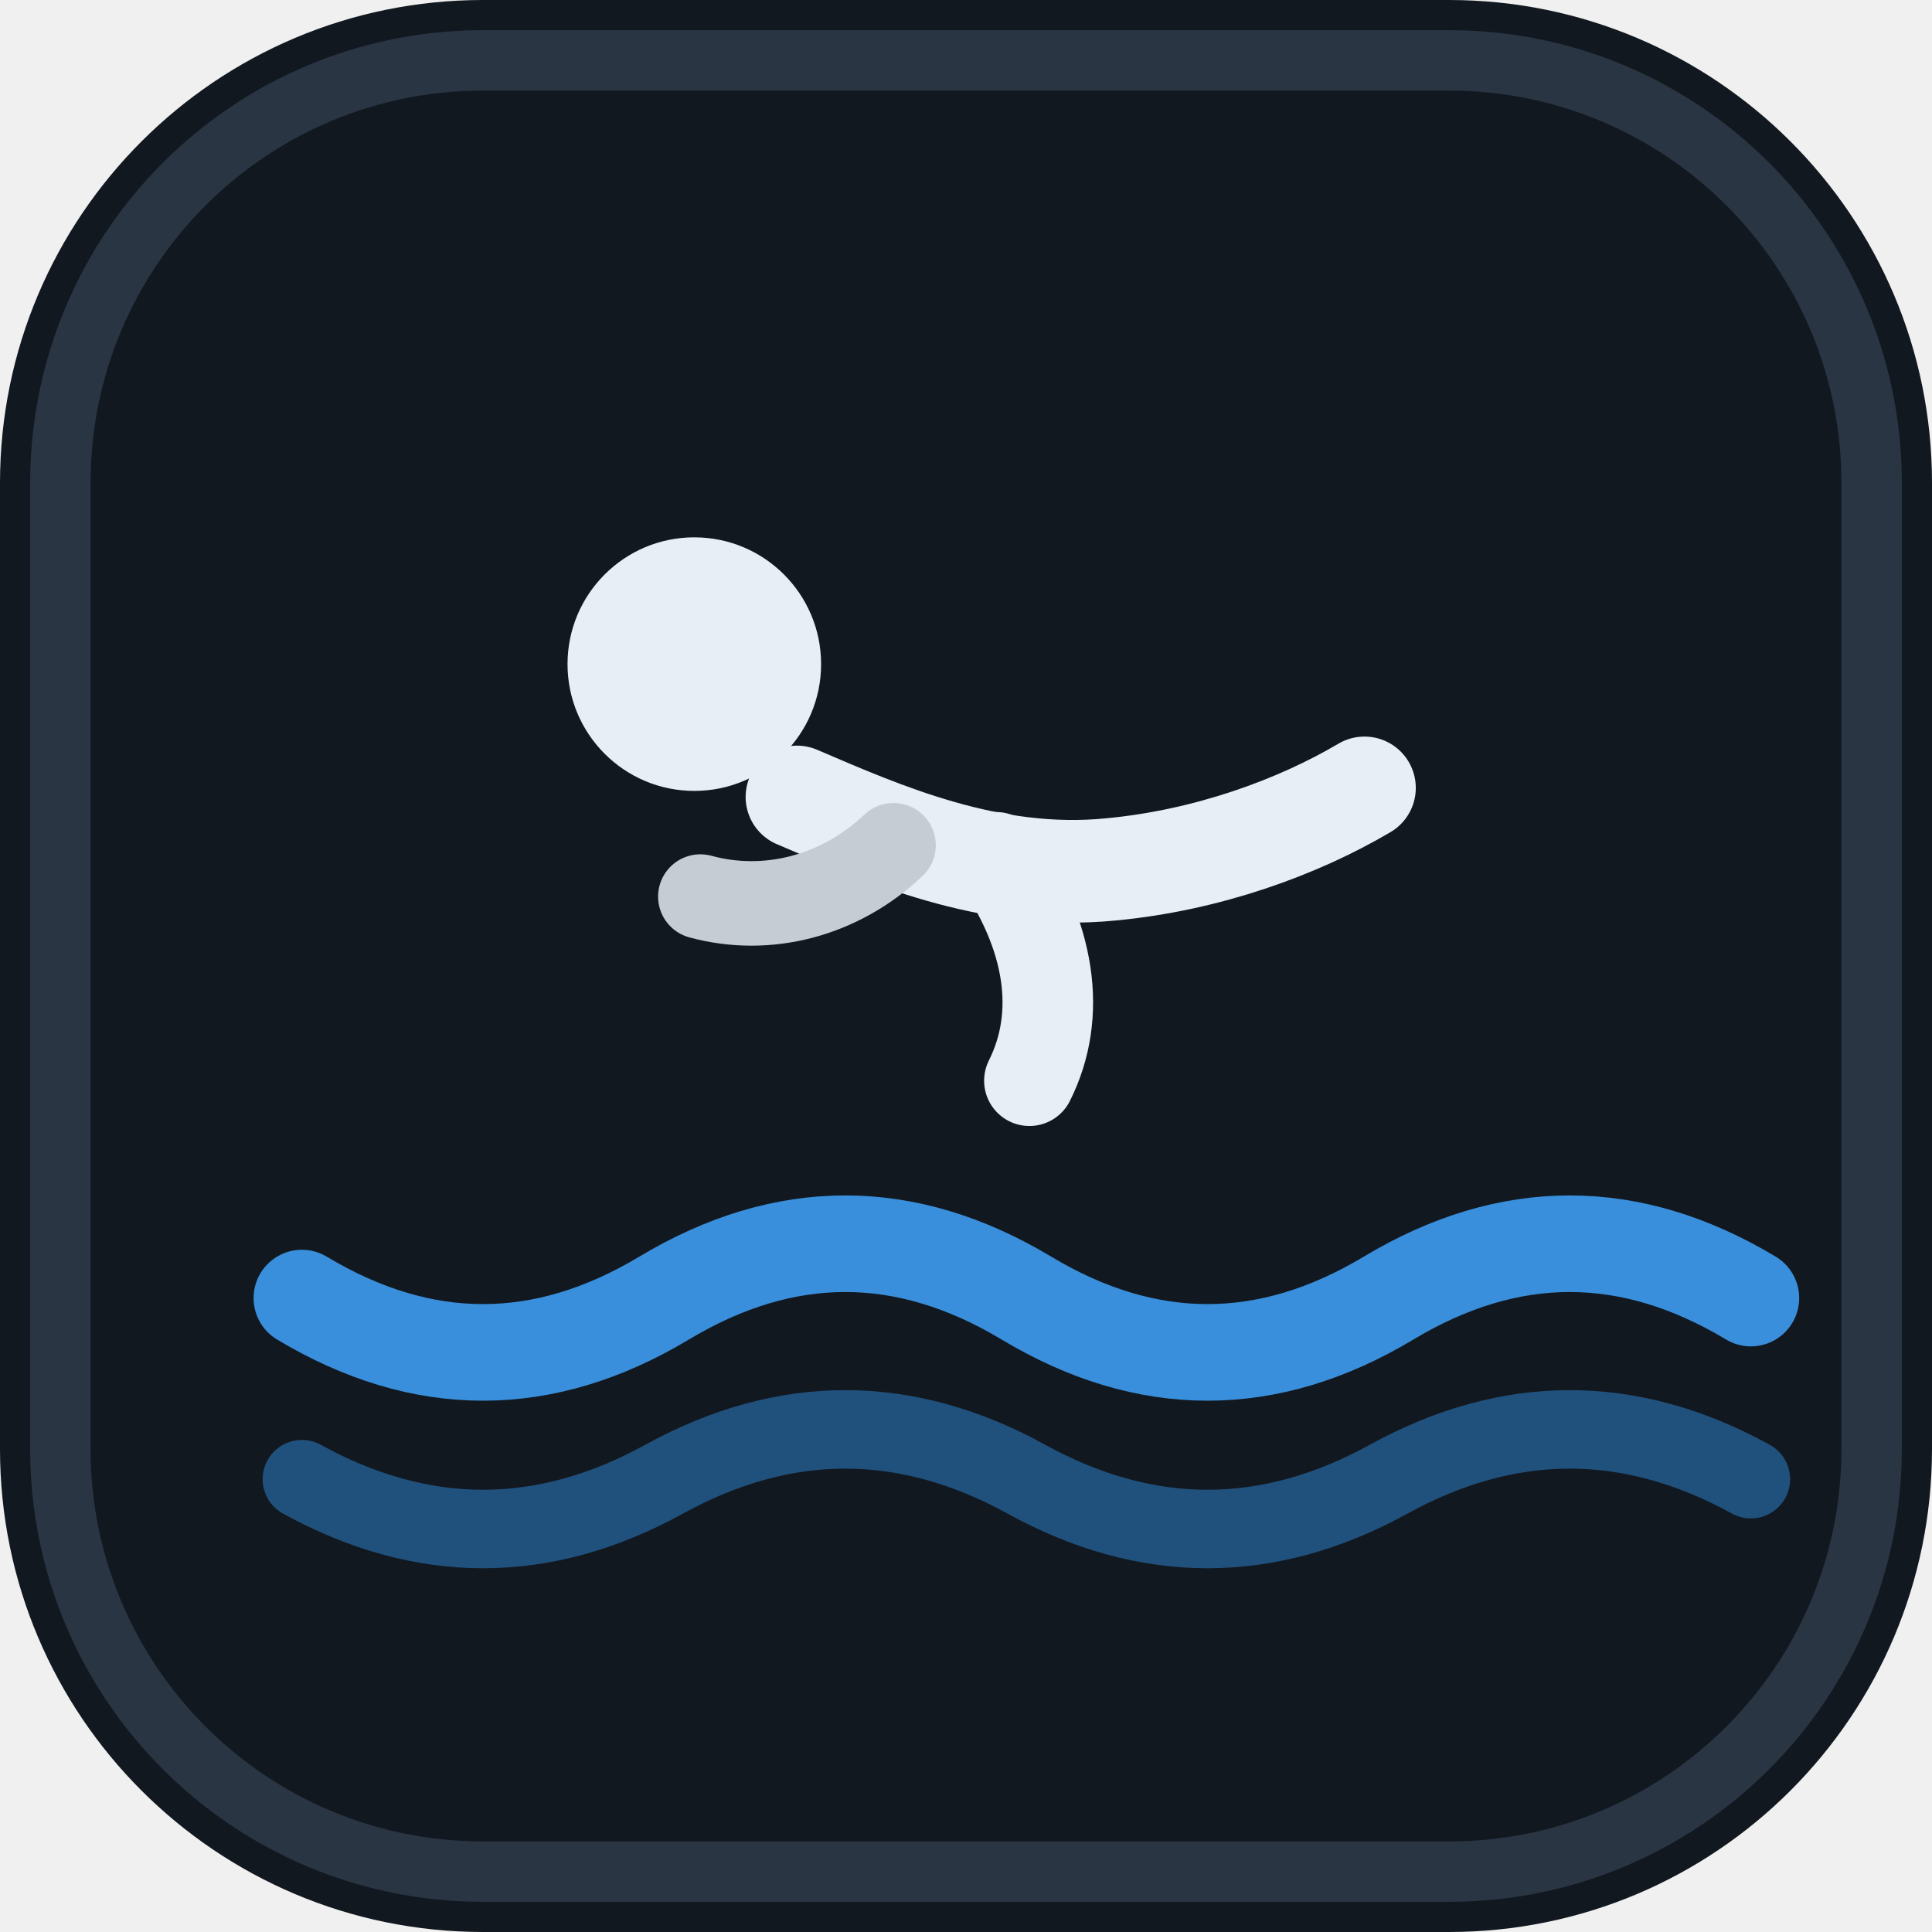
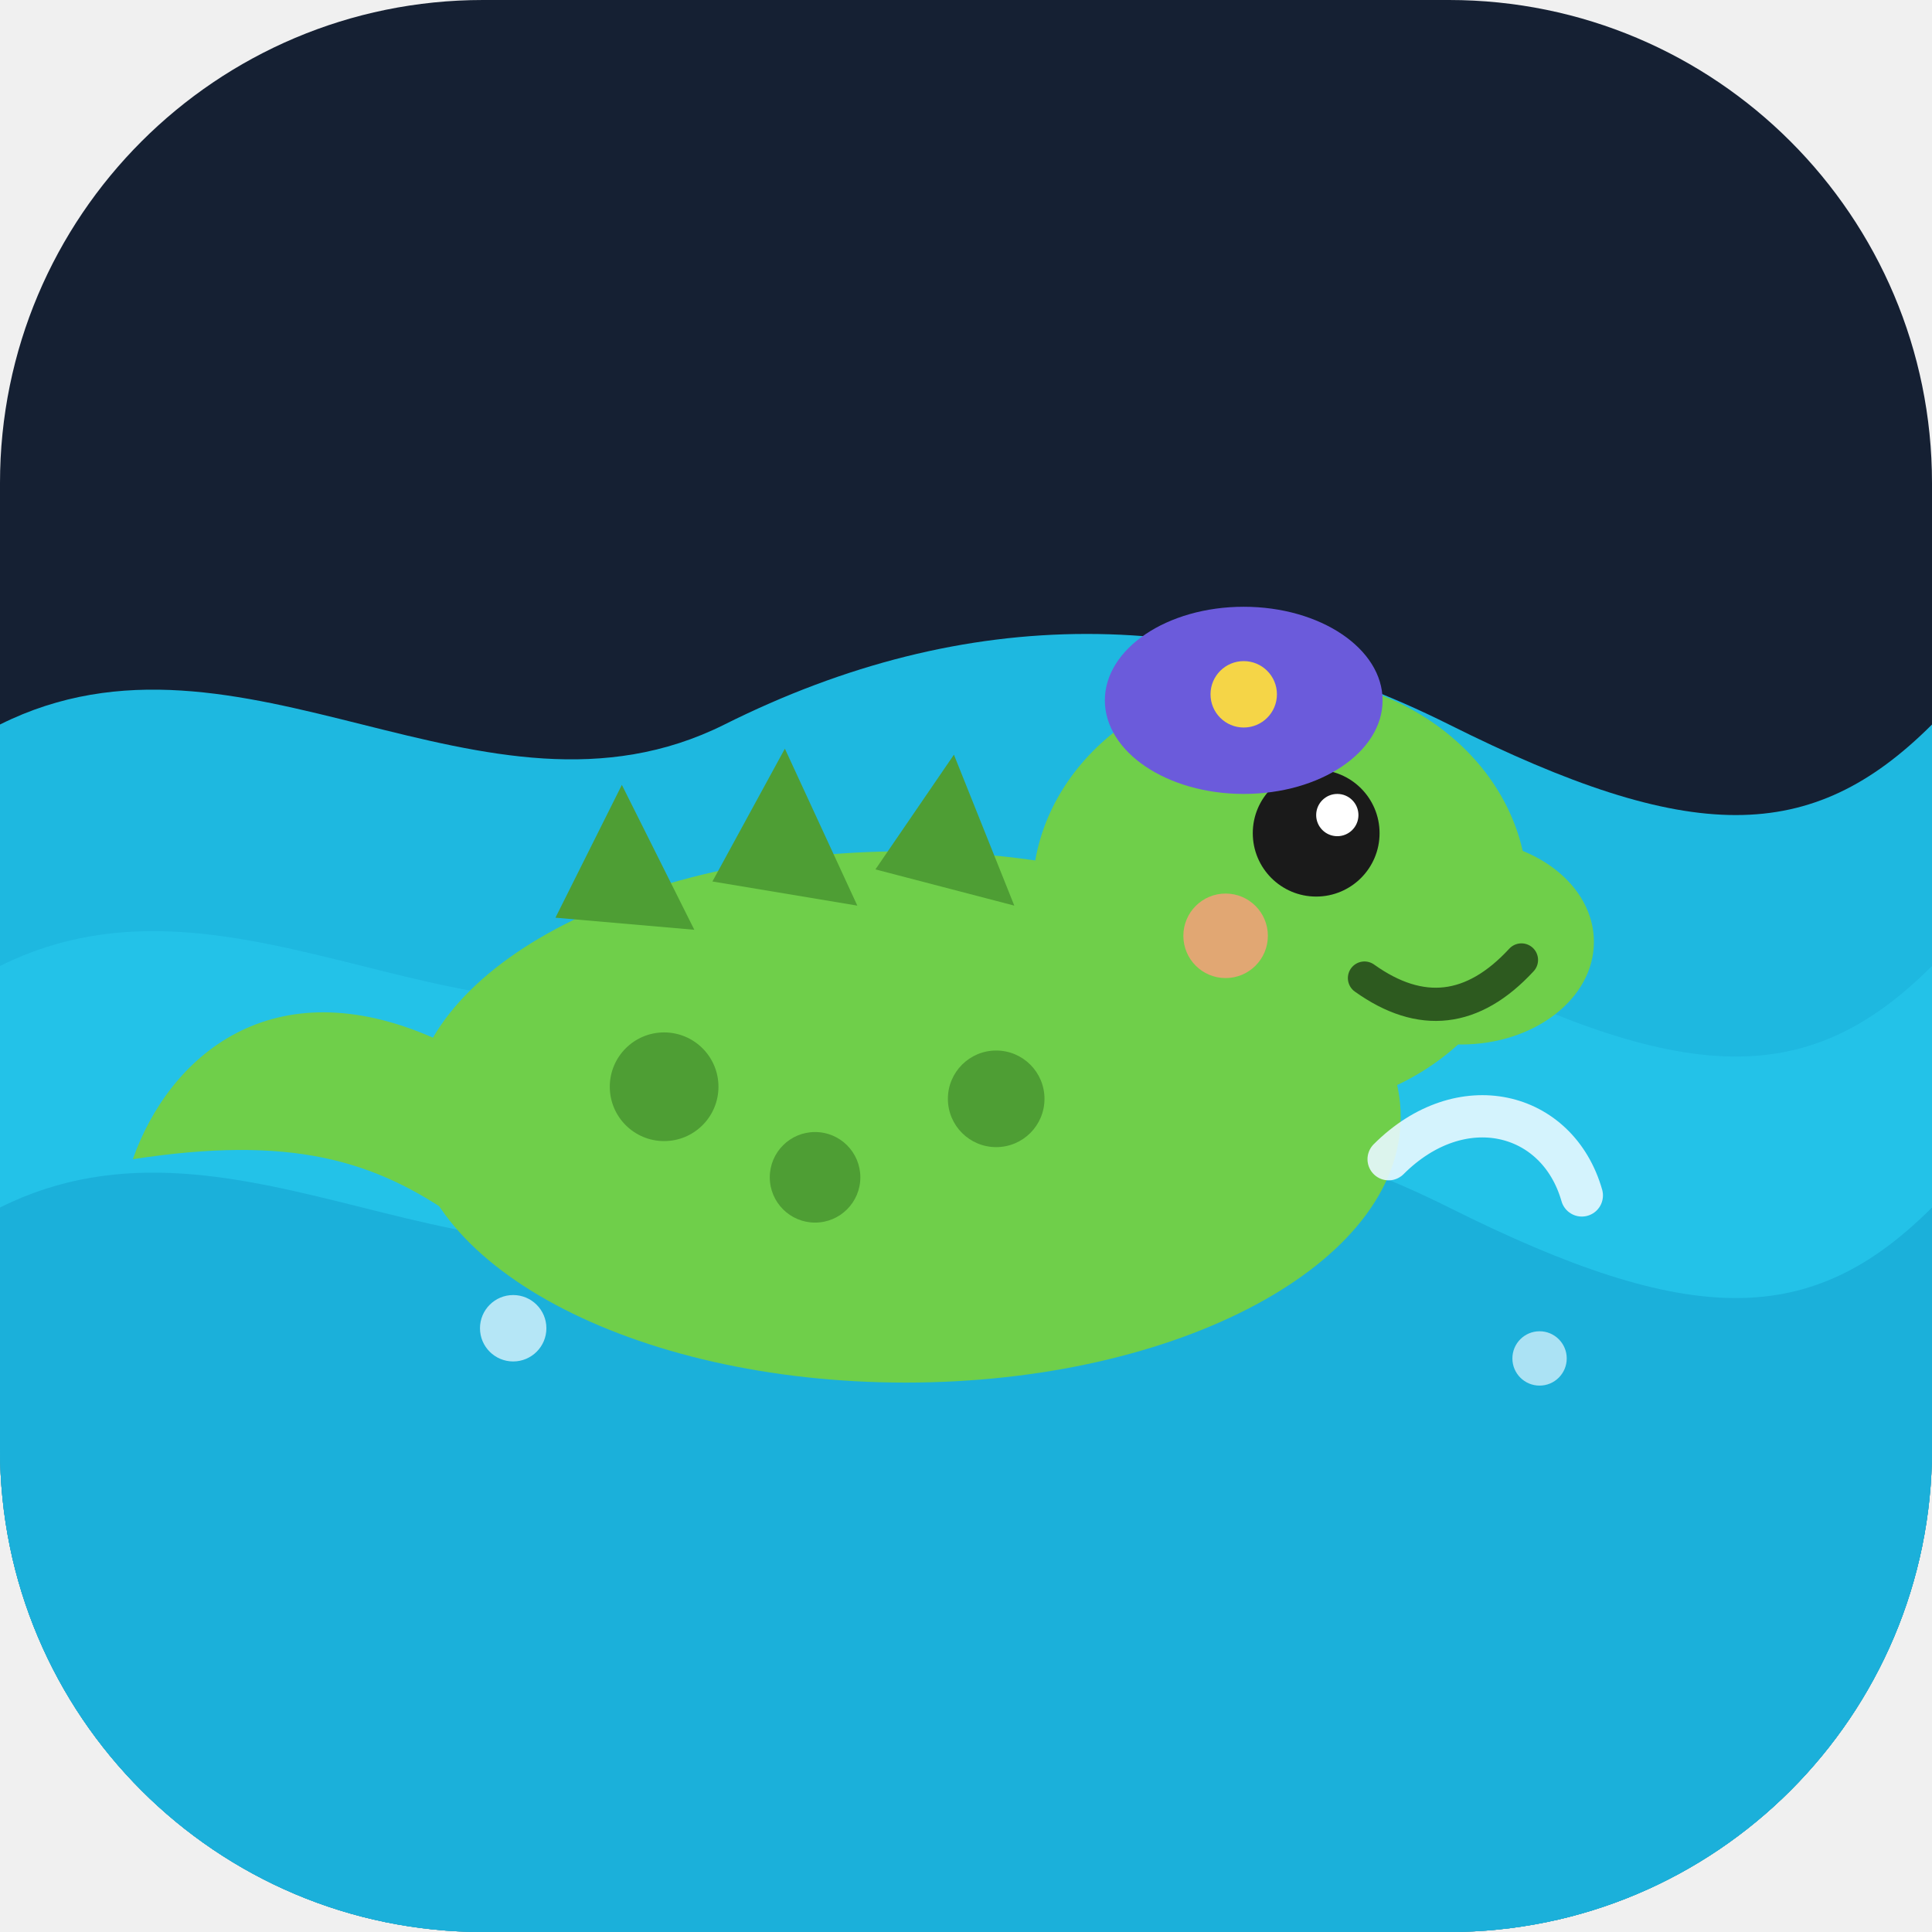
- <svg xmlns="http://www.w3.org/2000/svg" viewBox="0 0 32 32" role="img" aria-label="GoraPool">
-   <rect width="32" height="32" rx="8" fill="#121820" />
-   <rect x="1" y="1" width="30" height="30" rx="7" fill="none" stroke="#2a3544" stroke-width="1" />
-   <path d="M5 21.5c2 1.2 4 1.2 6 0s4-1.2 6 0 4 1.2 6 0 4-1.2 6 0" fill="none" stroke="#3d9cf0" stroke-width="1.6" stroke-linecap="round" opacity="0.9" />
-   <path d="M5 24.5c2 1.1 4 1.1 6 0s4-1.1 6 0 4 1.1 6 0 4-1.1 6 0" fill="none" stroke="#2b7fc9" stroke-width="1.3" stroke-linecap="round" opacity="0.55" />
-   <circle cx="11.5" cy="11" r="2.1" fill="#e8eef6" />
-   <path d="M13.2 13.2c1.4 0.6 3.2 1.4 5.2 1.2 1.6-0.15 3.1-0.7 4.2-1.35" fill="none" stroke="#e8eef6" stroke-width="1.7" stroke-linecap="round" />
-   <path d="M16.5 14.2c0.9 1.3 1.1 2.6 0.55 3.7" fill="none" stroke="#e8eef6" stroke-width="1.5" stroke-linecap="round" />
-   <path d="M14.8 14c-0.9 0.85-2.1 1.15-3.2 0.85" fill="none" stroke="#c5ccd4" stroke-width="1.4" stroke-linecap="round" />
+ <svg xmlns="http://www.w3.org/2000/svg" viewBox="0 0 32 32" role="img" aria-label="PoolHeat">
+   <defs>
+     <clipPath id="r">
+       <rect width="32" height="32" rx="8" />
+     </clipPath>
+   </defs>
+   <g clip-path="url(#r)">
+     <rect width="32" height="32" fill="#152033" />
+     <path d="M0 12 C4 10 8 14 12 12 S20 10 24 12 S30 14 32 12 V32 H0 Z" fill="#1eb8e0" />
+     <path d="M0 16 C4 14 8 18 12 16 S20 14 24 16 S30 18 32 16 V32 H0 Z" fill="#24c4ea" opacity="0.85" />
+     <path d="M0 20 C4 18 8 22 12 20 S20 18 24 20 S30 22 32 20 V32 H0 Z" fill="#18a8d4" opacity="0.7" />
+     <ellipse cx="15" cy="18.5" rx="8.2" ry="4.4" fill="#6fcf4a" />
+     <circle cx="11" cy="18" r="0.9" fill="#4e9e34" />
+     <circle cx="13.5" cy="19.5" r="0.75" fill="#4e9e34" />
+     <circle cx="16.5" cy="18.2" r="0.8" fill="#4e9e34" />
+     <path d="M7.2 17.2 C4.5 16 2.8 17.5 2.2 19.2 C4.8 18.8 6.2 19.2 7.6 20.2 Z" fill="#6fcf4a" />
+     <path d="M9.2 15.2 L10.3 13 L11.5 15.4 Z" fill="#4e9e34" />
+     <path d="M11.8 14.6 L13 12.4 L14.2 15 Z" fill="#4e9e34" />
+     <path d="M14.5 14.4 L15.8 12.5 L16.8 15 Z" fill="#4e9e34" />
+     <ellipse cx="21.2" cy="14.8" rx="4.1" ry="3.6" fill="#6fcf4a" />
+     <ellipse cx="24.2" cy="15.6" rx="2.2" ry="1.7" fill="#6fcf4a" />
+     <circle cx="21.8" cy="13.8" r="1.05" fill="#1a1a1a" />
+     <circle cx="22.15" cy="13.5" r="0.35" fill="#fff" />
+     <circle cx="20.3" cy="15.5" r="0.7" fill="#f4a07a" opacity="0.85" />
+     <path d="M22.6 16.2 Q24 17.2 25.2 15.9" fill="none" stroke="#2d5a1f" stroke-width="0.55" stroke-linecap="round" />
+     <ellipse cx="20.6" cy="11.6" rx="2.3" ry="1.55" fill="#6b5bdb" />
+     <circle cx="20.6" cy="11.5" r="0.55" fill="#f5d547" />
+     <ellipse cx="18.8" cy="19.8" rx="1.5" ry="1.1" fill="#6fcf4a" />
+     <path d="M23 19.2 C24.2 18 25.8 18.4 26.2 19.8" fill="none" stroke="#e8f8ff" stroke-width="0.7" stroke-linecap="round" opacity="0.9" />
+     <circle cx="8.5" cy="22" r="0.55" fill="#e8f8ff" opacity="0.75" />
+     <circle cx="25.5" cy="22.5" r="0.45" fill="#e8f8ff" opacity="0.7" />
+   </g>
</svg>
